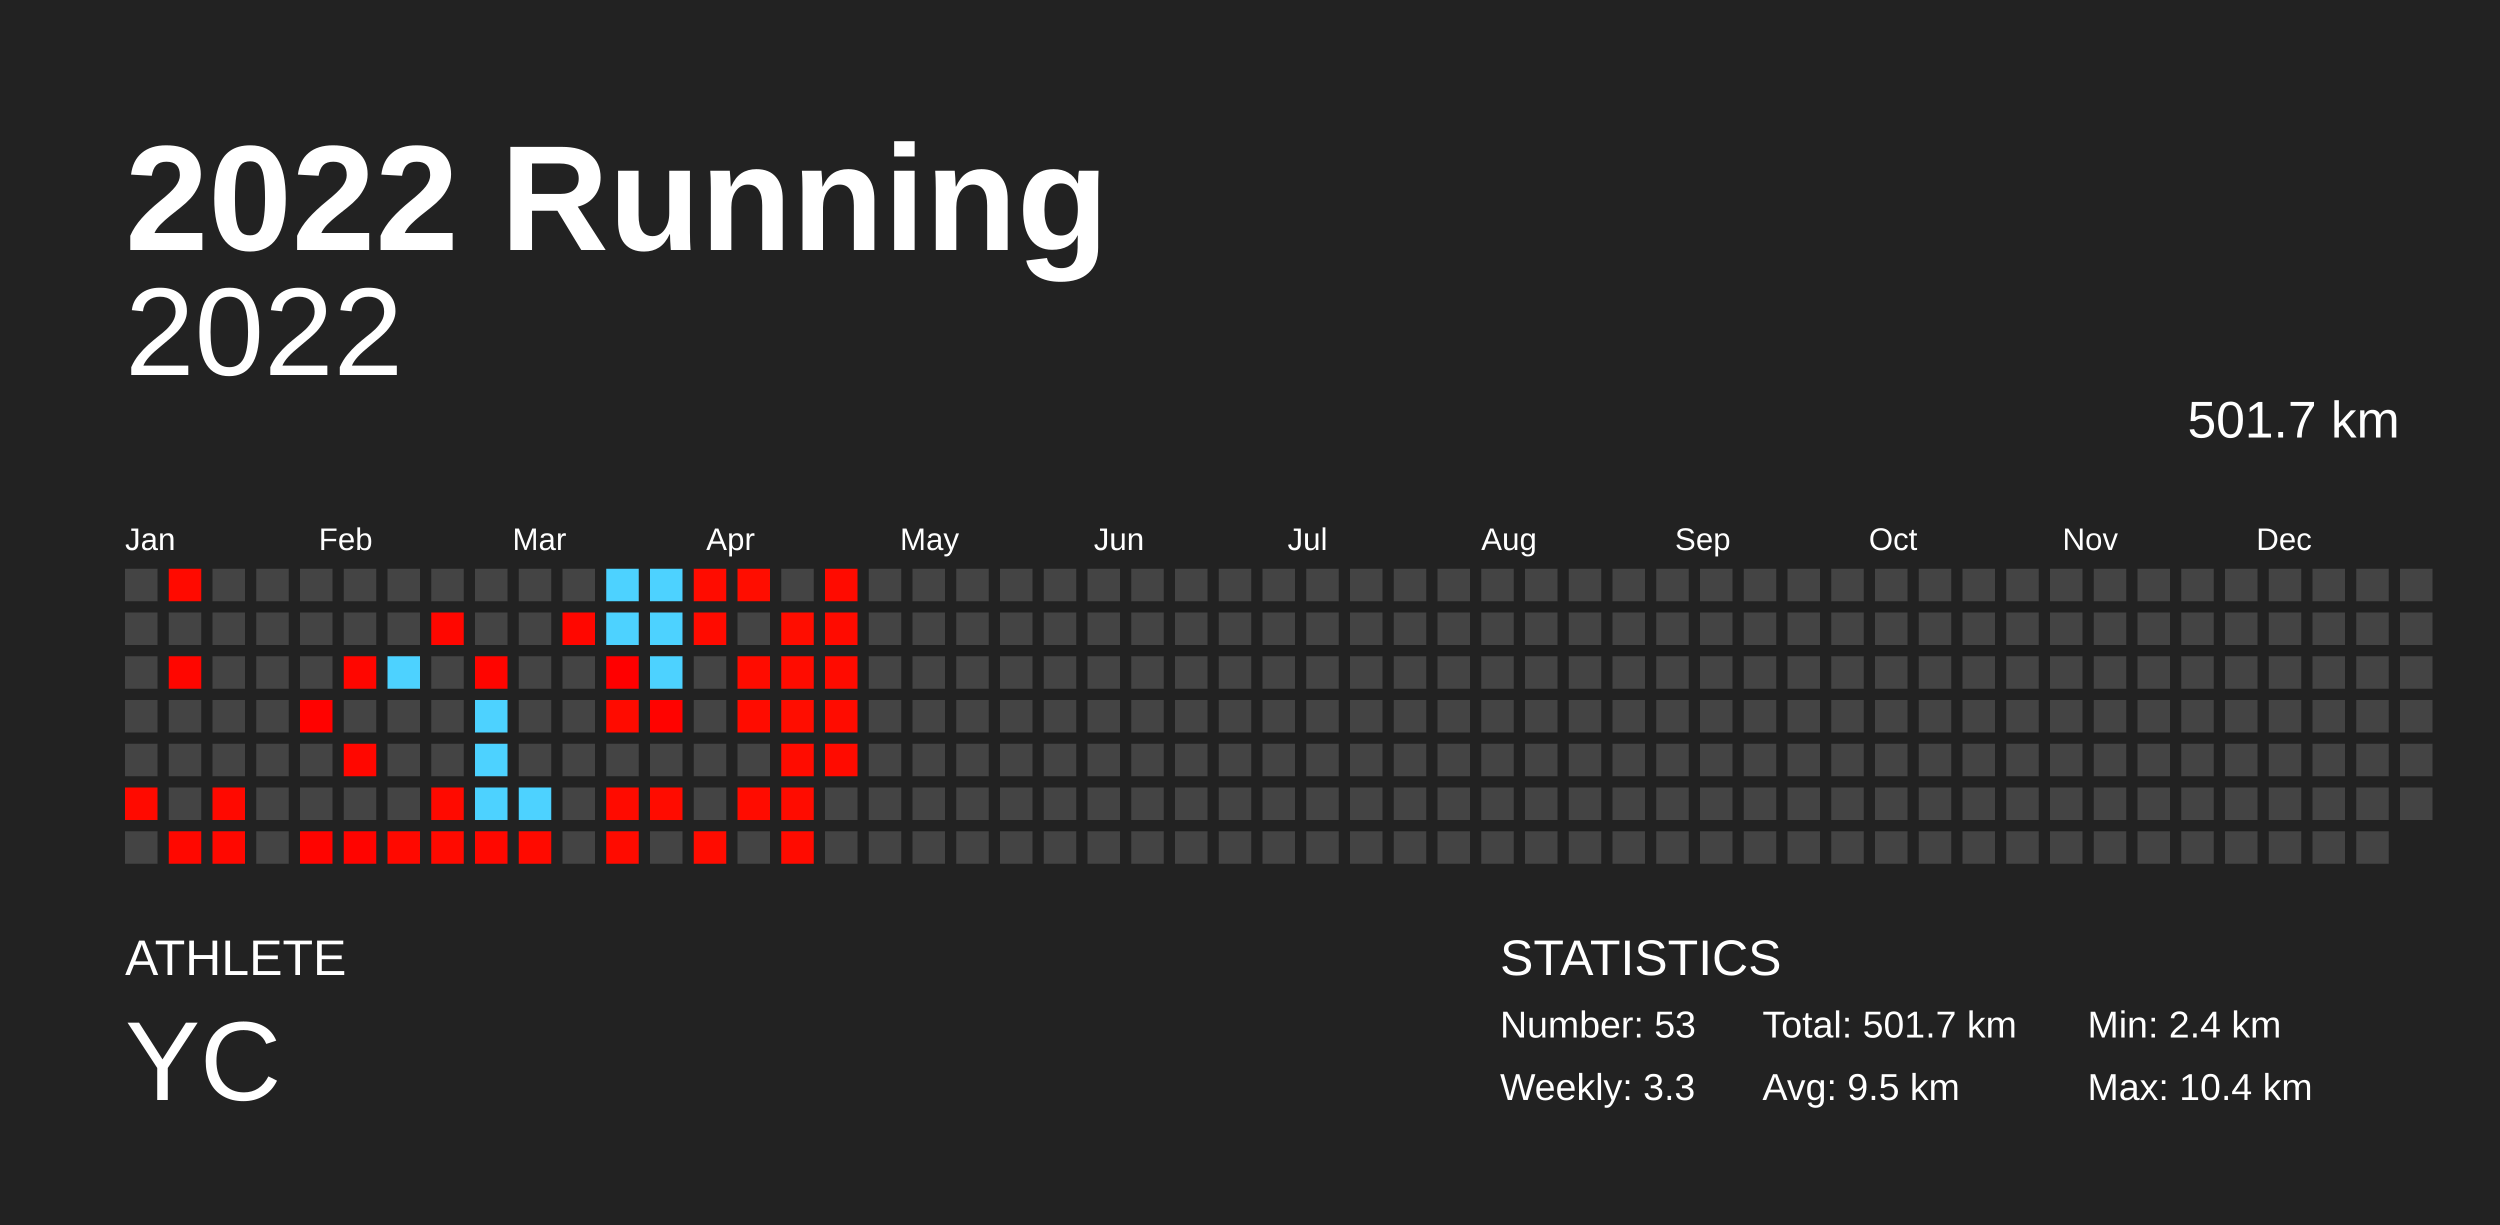
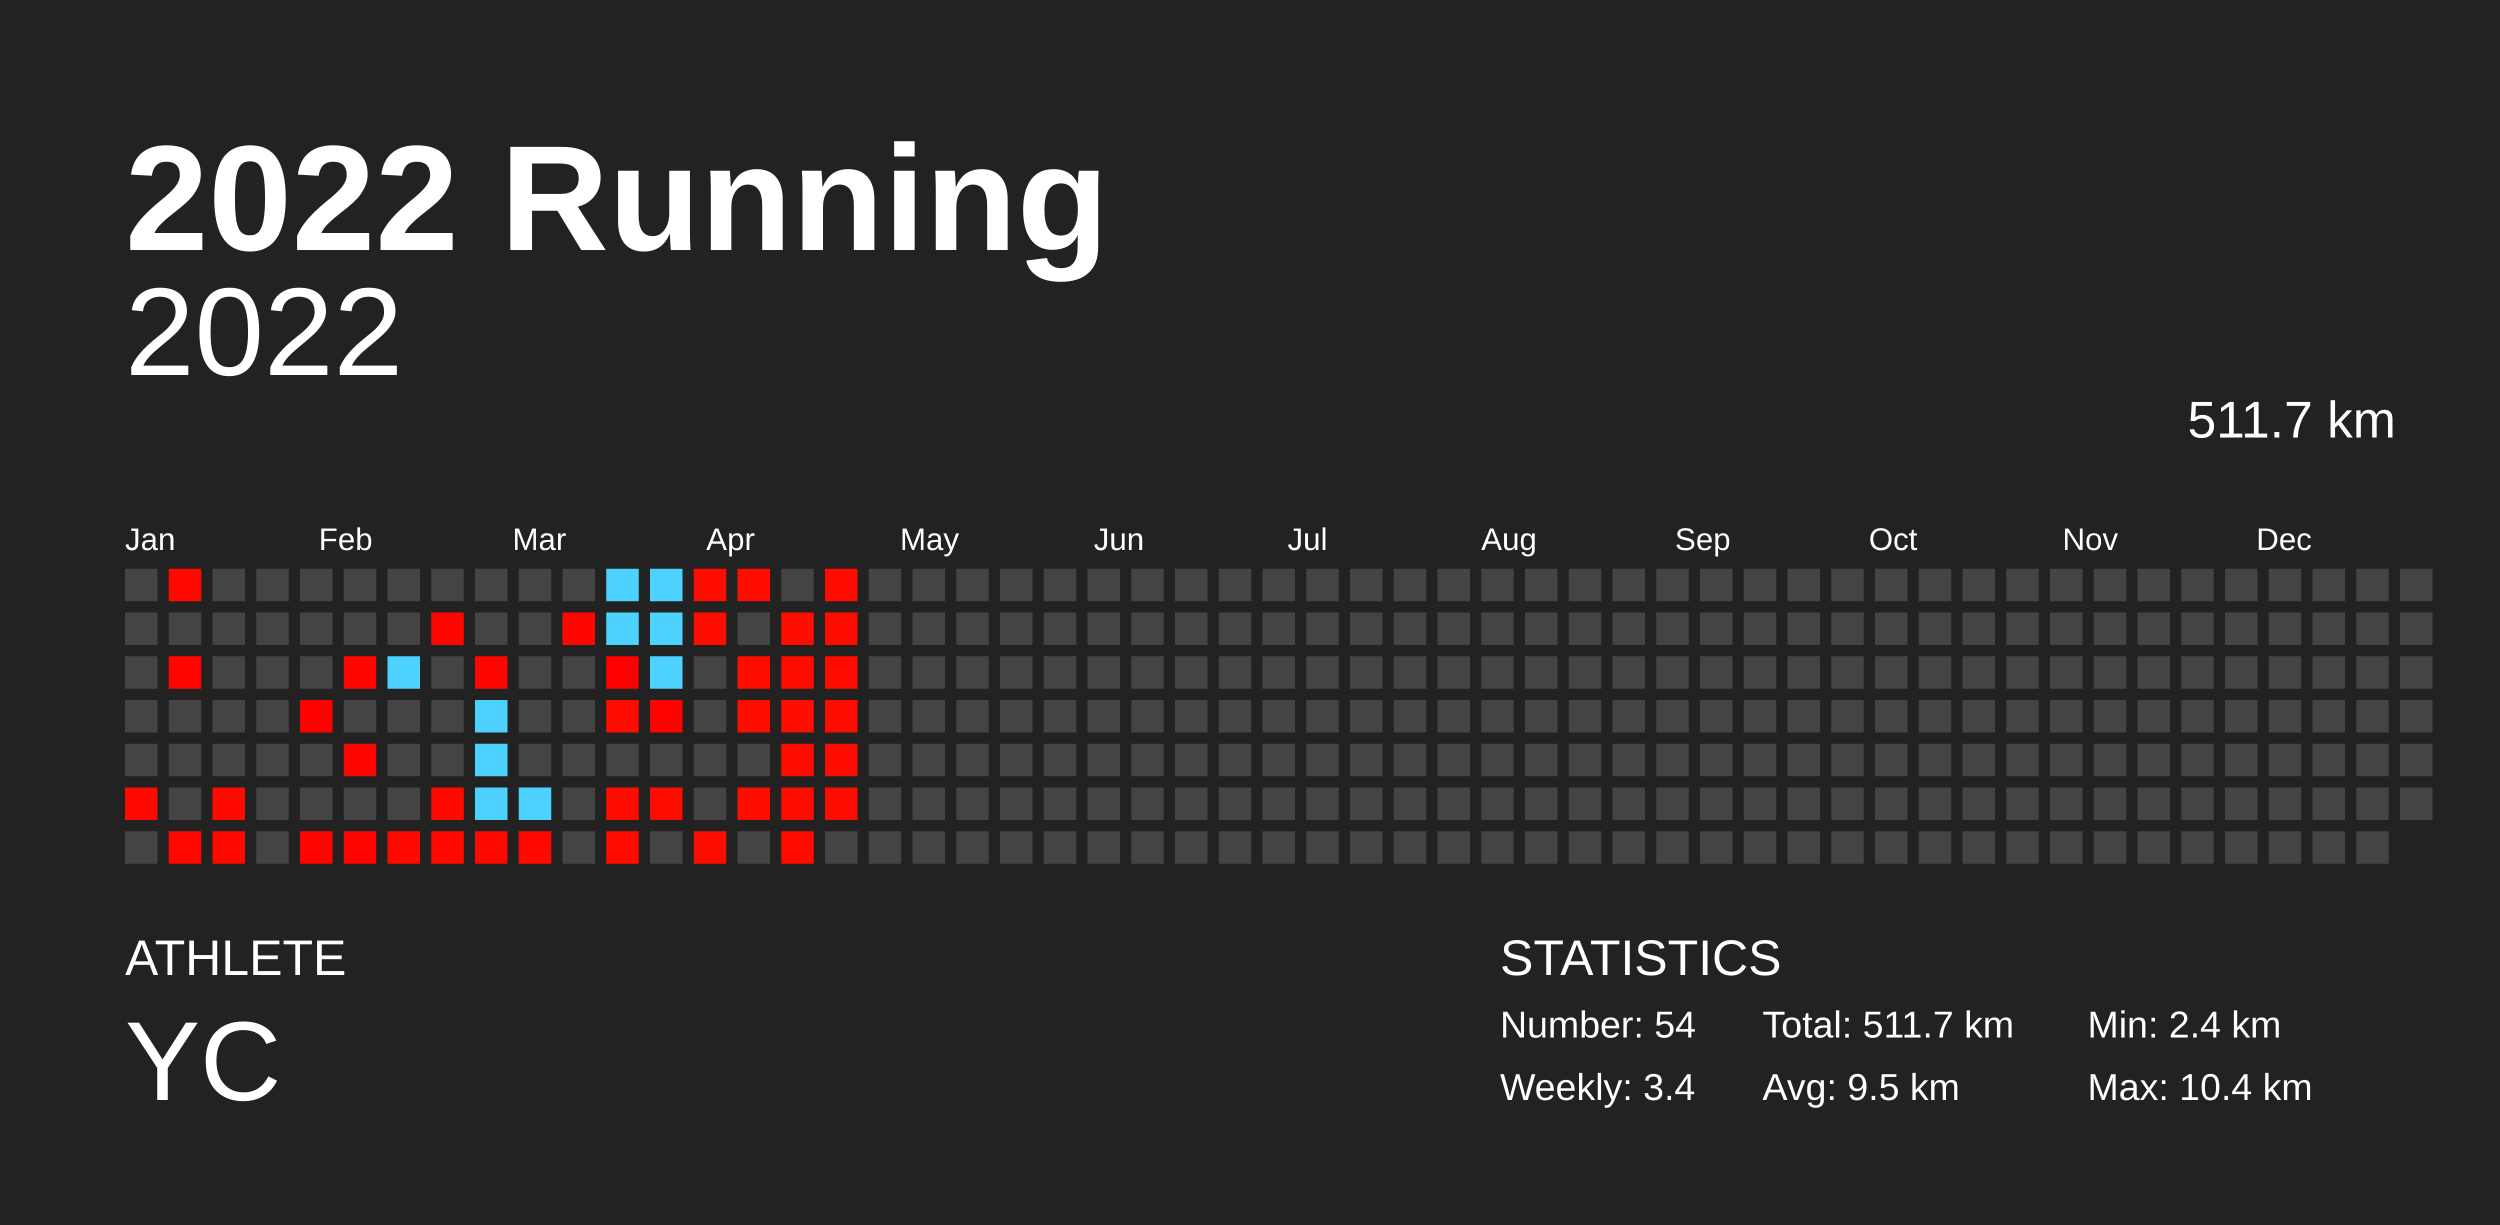
<svg xmlns="http://www.w3.org/2000/svg" baseProfile="full" height="98mm" version="1.1" viewBox="0,0,200,98" width="200mm">
  <defs />
  <rect fill="#222222" height="98" width="200" x="0" y="0" />
  <text fill="#FFFFFF" style="font-size:12px; font-family:Arial; font-weight:bold;" x="10" y="20">2022 Running</text>
  <text fill="#FFFFFF" style="font-size:4px; font-family:Arial" x="10" y="78">ATHLETE</text>
  <text fill="#FFFFFF" style="font-size:9px; font-family:Arial" x="10" y="88">YC</text>
  <text fill="#FFFFFF" style="font-size:4px; font-family:Arial" x="120" y="78">STATISTICS</text>
-   <text fill="#FFFFFF" style="font-size:3px; font-family:Arial" x="120" y="83">Number: 53</text>
-   <text fill="#FFFFFF" style="font-size:3px; font-family:Arial" x="120" y="88">Weekly: 3.3</text>
-   <text fill="#FFFFFF" style="font-size:3px; font-family:Arial" x="141" y="83">Total: 501.7 km</text>
+   <text fill="#FFFFFF" style="font-size:3px; font-family:Arial" x="120" y="83">Number: 54</text>
+   <text fill="#FFFFFF" style="font-size:3px; font-family:Arial" x="120" y="88">Weekly: 3.4</text>
+   <text fill="#FFFFFF" style="font-size:3px; font-family:Arial" x="141" y="83">Total: 511.7 km</text>
  <text fill="#FFFFFF" style="font-size:3px; font-family:Arial" x="141" y="88">Avg: 9.5 km</text>
  <text fill="#FFFFFF" style="font-size:3px; font-family:Arial" x="167" y="83">Min: 2.4 km</text>
  <text fill="#FFFFFF" style="font-size:3px; font-family:Arial" x="167" y="88">Max: 10.4 km</text>
  <text alignment-baseline="hanging" fill="#FFFFFF" style="font-size:10.0px; font-family:Arial;" x="10" y="30">2022</text>
-   <text alignment-baseline="hanging" fill="#FFFFFF" style="font-size:4.125px; font-family:Arial;" x="175" y="35">501.7 km</text>
+   <text alignment-baseline="hanging" fill="#FFFFFF" style="font-size:4.125px; font-family:Arial;" x="175" y="35">511.7 km</text>
  <text fill="#FFFFFF" style="font-size:2.5px; font-family:Arial" x="10.0" y="44">Jan</text>
  <text fill="#FFFFFF" style="font-size:2.5px; font-family:Arial" x="25.5" y="44">Feb</text>
  <text fill="#FFFFFF" style="font-size:2.5px; font-family:Arial" x="41.0" y="44">Mar</text>
  <text fill="#FFFFFF" style="font-size:2.5px; font-family:Arial" x="56.5" y="44">Apr</text>
  <text fill="#FFFFFF" style="font-size:2.5px; font-family:Arial" x="72.0" y="44">May</text>
  <text fill="#FFFFFF" style="font-size:2.5px; font-family:Arial" x="87.5" y="44">Jun</text>
  <text fill="#FFFFFF" style="font-size:2.5px; font-family:Arial" x="103.0" y="44">Jul</text>
  <text fill="#FFFFFF" style="font-size:2.5px; font-family:Arial" x="118.5" y="44">Aug</text>
  <text fill="#FFFFFF" style="font-size:2.5px; font-family:Arial" x="134.0" y="44">Sep</text>
  <text fill="#FFFFFF" style="font-size:2.5px; font-family:Arial" x="149.5" y="44">Oct</text>
  <text fill="#FFFFFF" style="font-size:2.5px; font-family:Arial" x="165.0" y="44">Nov</text>
  <text fill="#FFFFFF" style="font-size:2.5px; font-family:Arial" x="180.5" y="44">Dec</text>
  <rect fill="#444444" height="2.6" width="2.6" x="10.0" y="45.5" />
  <rect fill="#444444" height="2.6" width="2.6" x="10.0" y="49.0" />
  <rect fill="#444444" height="2.6" width="2.6" x="10.0" y="52.5" />
  <rect fill="#444444" height="2.6" width="2.6" x="10.0" y="56.0" />
  <rect fill="#444444" height="2.6" width="2.6" x="10.0" y="59.5" />
  <rect fill="#ff0a00" height="2.6" width="2.6" x="10.0" y="63.0" />
  <rect fill="#444444" height="2.6" width="2.6" x="10.0" y="66.5" />
  <rect fill="#ff0a00" height="2.6" width="2.6" x="13.5" y="45.5" />
  <rect fill="#444444" height="2.6" width="2.6" x="13.5" y="49.0" />
  <rect fill="#ff0600" height="2.6" width="2.6" x="13.5" y="52.5" />
  <rect fill="#444444" height="2.6" width="2.6" x="13.5" y="56.0" />
  <rect fill="#444444" height="2.6" width="2.6" x="13.5" y="59.5" />
  <rect fill="#444444" height="2.6" width="2.6" x="13.5" y="63.0" />
  <rect fill="#ff0800" height="2.6" width="2.6" x="13.5" y="66.5" />
  <rect fill="#444444" height="2.6" width="2.6" x="17.0" y="45.5" />
  <rect fill="#444444" height="2.6" width="2.6" x="17.0" y="49.0" />
  <rect fill="#444444" height="2.6" width="2.6" x="17.0" y="52.5" />
  <rect fill="#444444" height="2.6" width="2.6" x="17.0" y="56.0" />
  <rect fill="#444444" height="2.6" width="2.6" x="17.0" y="59.5" />
  <rect fill="#ff0900" height="2.6" width="2.6" x="17.0" y="63.0" />
  <rect fill="#ff0800" height="2.6" width="2.6" x="17.0" y="66.5" />
  <rect fill="#444444" height="2.6" width="2.6" x="20.5" y="45.5" />
  <rect fill="#444444" height="2.6" width="2.6" x="20.5" y="49.0" />
  <rect fill="#444444" height="2.6" width="2.6" x="20.5" y="52.5" />
  <rect fill="#444444" height="2.6" width="2.6" x="20.5" y="56.0" />
  <rect fill="#444444" height="2.6" width="2.6" x="20.5" y="59.5" />
  <rect fill="#444444" height="2.6" width="2.6" x="20.5" y="63.0" />
  <rect fill="#444444" height="2.6" width="2.6" x="20.5" y="66.5" />
  <rect fill="#444444" height="2.6" width="2.6" x="24.0" y="45.5" />
  <rect fill="#444444" height="2.6" width="2.6" x="24.0" y="49.0" />
  <rect fill="#444444" height="2.6" width="2.6" x="24.0" y="52.5" />
  <rect fill="#ff0200" height="2.6" width="2.6" x="24.0" y="56.0" />
  <rect fill="#444444" height="2.6" width="2.6" x="24.0" y="59.5" />
  <rect fill="#444444" height="2.6" width="2.6" x="24.0" y="63.0" />
  <rect fill="#ff0400" height="2.6" width="2.6" x="24.0" y="66.5" />
  <rect fill="#444444" height="2.6" width="2.6" x="27.5" y="45.5" />
  <rect fill="#444444" height="2.6" width="2.6" x="27.5" y="49.0" />
  <rect fill="#ff0600" height="2.6" width="2.6" x="27.5" y="52.5" />
  <rect fill="#444444" height="2.6" width="2.6" x="27.5" y="56.0" />
  <rect fill="#ff0700" height="2.6" width="2.6" x="27.5" y="59.5" />
  <rect fill="#444444" height="2.6" width="2.6" x="27.5" y="63.0" />
  <rect fill="#ff0400" height="2.6" width="2.6" x="27.5" y="66.5" />
  <rect fill="#444444" height="2.6" width="2.6" x="31.0" y="45.5" />
  <rect fill="#444444" height="2.6" width="2.6" x="31.0" y="49.0" />
  <rect fill="#4dd2ff" height="2.6" width="2.6" x="31.0" y="52.5" />
  <rect fill="#444444" height="2.6" width="2.6" x="31.0" y="56.0" />
  <rect fill="#444444" height="2.6" width="2.6" x="31.0" y="59.5" />
  <rect fill="#444444" height="2.6" width="2.6" x="31.0" y="63.0" />
  <rect fill="#ff0900" height="2.6" width="2.6" x="31.0" y="66.5" />
  <rect fill="#444444" height="2.6" width="2.6" x="34.5" y="45.5" />
  <rect fill="#ff0700" height="2.6" width="2.6" x="34.5" y="49.0" />
  <rect fill="#444444" height="2.6" width="2.6" x="34.5" y="52.5" />
  <rect fill="#444444" height="2.6" width="2.6" x="34.5" y="56.0" />
  <rect fill="#444444" height="2.6" width="2.6" x="34.5" y="59.5" />
  <rect fill="#ff0a00" height="2.6" width="2.6" x="34.5" y="63.0" />
  <rect fill="#ff0a00" height="2.6" width="2.6" x="34.5" y="66.5" />
  <rect fill="#444444" height="2.6" width="2.6" x="38.0" y="45.5" />
  <rect fill="#444444" height="2.6" width="2.6" x="38.0" y="49.0" />
  <rect fill="#ff0500" height="2.6" width="2.6" x="38.0" y="52.5" />
  <rect fill="#4dd2ff" height="2.6" width="2.6" x="38.0" y="56.0" />
  <rect fill="#4dd2ff" height="2.6" width="2.6" x="38.0" y="59.5" />
  <rect fill="#4dd2ff" height="2.6" width="2.6" x="38.0" y="63.0" />
  <rect fill="#ff0800" height="2.6" width="2.6" x="38.0" y="66.5" />
  <rect fill="#444444" height="2.6" width="2.6" x="41.5" y="45.5" />
  <rect fill="#444444" height="2.6" width="2.6" x="41.5" y="49.0" />
  <rect fill="#444444" height="2.6" width="2.6" x="41.5" y="52.5" />
  <rect fill="#444444" height="2.6" width="2.6" x="41.5" y="56.0" />
  <rect fill="#444444" height="2.6" width="2.6" x="41.5" y="59.5" />
  <rect fill="#4dd2ff" height="2.6" width="2.6" x="41.5" y="63.0" />
  <rect fill="#ff0a00" height="2.6" width="2.6" x="41.5" y="66.5" />
  <rect fill="#444444" height="2.6" width="2.6" x="45.0" y="45.5" />
  <rect fill="#ff0700" height="2.6" width="2.6" x="45.0" y="49.0" />
  <rect fill="#444444" height="2.6" width="2.6" x="45.0" y="52.5" />
  <rect fill="#444444" height="2.6" width="2.6" x="45.0" y="56.0" />
  <rect fill="#444444" height="2.6" width="2.6" x="45.0" y="59.5" />
  <rect fill="#444444" height="2.6" width="2.6" x="45.0" y="63.0" />
  <rect fill="#444444" height="2.6" width="2.6" x="45.0" y="66.5" />
  <rect fill="#4dd2ff" height="2.6" width="2.6" x="48.5" y="45.5" />
  <rect fill="#4dd2ff" height="2.6" width="2.6" x="48.5" y="49.0" />
  <rect fill="#ff0000" height="2.6" width="2.6" x="48.5" y="52.5" />
  <rect fill="#ff0b00" height="2.6" width="2.6" x="48.5" y="56.0" />
  <rect fill="#444444" height="2.6" width="2.6" x="48.5" y="59.5" />
  <rect fill="#ff0b00" height="2.6" width="2.6" x="48.5" y="63.0" />
  <rect fill="#ff0b00" height="2.6" width="2.6" x="48.5" y="66.5" />
  <rect fill="#4dd2ff" height="2.6" width="2.6" x="52.0" y="45.5" />
  <rect fill="#4dd2ff" height="2.6" width="2.6" x="52.0" y="49.0" />
  <rect fill="#4dd2ff" height="2.6" width="2.6" x="52.0" y="52.5" />
  <rect fill="#ff0300" height="2.6" width="2.6" x="52.0" y="56.0" />
  <rect fill="#444444" height="2.6" width="2.6" x="52.0" y="59.5" />
  <rect fill="#ff0c00" height="2.6" width="2.6" x="52.0" y="63.0" />
  <rect fill="#444444" height="2.6" width="2.6" x="52.0" y="66.5" />
  <rect fill="#ff0c00" height="2.6" width="2.6" x="55.5" y="45.5" />
  <rect fill="#ff0b00" height="2.6" width="2.6" x="55.5" y="49.0" />
  <rect fill="#444444" height="2.6" width="2.6" x="55.5" y="52.5" />
  <rect fill="#444444" height="2.6" width="2.6" x="55.5" y="56.0" />
  <rect fill="#444444" height="2.6" width="2.6" x="55.5" y="59.5" />
  <rect fill="#444444" height="2.6" width="2.6" x="55.5" y="63.0" />
  <rect fill="#ff0c00" height="2.6" width="2.6" x="55.5" y="66.5" />
  <rect fill="#ff0d00" height="2.6" width="2.6" x="59.0" y="45.5" />
  <rect fill="#444444" height="2.6" width="2.6" x="59.0" y="49.0" />
  <rect fill="#ff0c00" height="2.6" width="2.6" x="59.0" y="52.5" />
  <rect fill="#ff0c00" height="2.6" width="2.6" x="59.0" y="56.0" />
  <rect fill="#444444" height="2.6" width="2.6" x="59.0" y="59.5" />
  <rect fill="#ff0c00" height="2.6" width="2.6" x="59.0" y="63.0" />
  <rect fill="#444444" height="2.6" width="2.6" x="59.0" y="66.5" />
  <rect fill="#444444" height="2.6" width="2.6" x="62.5" y="45.5" />
  <rect fill="#ff0d00" height="2.6" width="2.6" x="62.5" y="49.0" />
  <rect fill="#ff0c00" height="2.6" width="2.6" x="62.5" y="52.5" />
  <rect fill="#ff0d00" height="2.6" width="2.6" x="62.5" y="56.0" />
  <rect fill="#ff0c00" height="2.6" width="2.6" x="62.5" y="59.5" />
  <rect fill="#ff0c00" height="2.6" width="2.6" x="62.5" y="63.0" />
  <rect fill="#ff0b00" height="2.6" width="2.6" x="62.5" y="66.5" />
  <rect fill="#ff0b00" height="2.6" width="2.6" x="66.0" y="45.5" />
  <rect fill="#ff0b00" height="2.6" width="2.6" x="66.0" y="49.0" />
  <rect fill="#ff0b00" height="2.6" width="2.6" x="66.0" y="52.5" />
  <rect fill="#ff0c00" height="2.6" width="2.6" x="66.0" y="56.0" />
  <rect fill="#ff0b00" height="2.6" width="2.6" x="66.0" y="59.5" />
-   <rect fill="#444444" height="2.6" width="2.6" x="66.0" y="63.0" />
+   <rect fill="#ff0c00" height="2.6" width="2.6" x="66.0" y="63.0" />
  <rect fill="#444444" height="2.6" width="2.6" x="66.0" y="66.5" />
  <rect fill="#444444" height="2.6" width="2.6" x="69.5" y="45.5" />
  <rect fill="#444444" height="2.6" width="2.6" x="69.5" y="49.0" />
  <rect fill="#444444" height="2.6" width="2.6" x="69.5" y="52.5" />
  <rect fill="#444444" height="2.6" width="2.6" x="69.5" y="56.0" />
  <rect fill="#444444" height="2.6" width="2.6" x="69.5" y="59.5" />
  <rect fill="#444444" height="2.6" width="2.6" x="69.5" y="63.0" />
  <rect fill="#444444" height="2.6" width="2.6" x="69.5" y="66.5" />
  <rect fill="#444444" height="2.6" width="2.6" x="73.0" y="45.5" />
  <rect fill="#444444" height="2.6" width="2.6" x="73.0" y="49.0" />
  <rect fill="#444444" height="2.6" width="2.6" x="73.0" y="52.5" />
  <rect fill="#444444" height="2.6" width="2.6" x="73.0" y="56.0" />
  <rect fill="#444444" height="2.6" width="2.6" x="73.0" y="59.5" />
  <rect fill="#444444" height="2.6" width="2.6" x="73.0" y="63.0" />
  <rect fill="#444444" height="2.6" width="2.6" x="73.0" y="66.5" />
  <rect fill="#444444" height="2.6" width="2.6" x="76.5" y="45.5" />
  <rect fill="#444444" height="2.6" width="2.6" x="76.5" y="49.0" />
  <rect fill="#444444" height="2.6" width="2.6" x="76.5" y="52.5" />
  <rect fill="#444444" height="2.6" width="2.6" x="76.5" y="56.0" />
  <rect fill="#444444" height="2.6" width="2.6" x="76.5" y="59.5" />
  <rect fill="#444444" height="2.6" width="2.6" x="76.5" y="63.0" />
  <rect fill="#444444" height="2.6" width="2.6" x="76.5" y="66.5" />
  <rect fill="#444444" height="2.6" width="2.6" x="80.0" y="45.5" />
  <rect fill="#444444" height="2.6" width="2.6" x="80.0" y="49.0" />
  <rect fill="#444444" height="2.6" width="2.6" x="80.0" y="52.5" />
  <rect fill="#444444" height="2.6" width="2.6" x="80.0" y="56.0" />
  <rect fill="#444444" height="2.6" width="2.6" x="80.0" y="59.5" />
  <rect fill="#444444" height="2.6" width="2.6" x="80.0" y="63.0" />
  <rect fill="#444444" height="2.6" width="2.6" x="80.0" y="66.5" />
  <rect fill="#444444" height="2.6" width="2.6" x="83.5" y="45.5" />
  <rect fill="#444444" height="2.6" width="2.6" x="83.5" y="49.0" />
  <rect fill="#444444" height="2.6" width="2.6" x="83.5" y="52.5" />
  <rect fill="#444444" height="2.6" width="2.6" x="83.5" y="56.0" />
  <rect fill="#444444" height="2.6" width="2.6" x="83.5" y="59.5" />
  <rect fill="#444444" height="2.6" width="2.6" x="83.5" y="63.0" />
  <rect fill="#444444" height="2.6" width="2.6" x="83.5" y="66.5" />
  <rect fill="#444444" height="2.6" width="2.6" x="87.0" y="45.5" />
  <rect fill="#444444" height="2.6" width="2.6" x="87.0" y="49.0" />
  <rect fill="#444444" height="2.6" width="2.6" x="87.0" y="52.5" />
  <rect fill="#444444" height="2.6" width="2.6" x="87.0" y="56.0" />
  <rect fill="#444444" height="2.6" width="2.6" x="87.0" y="59.5" />
  <rect fill="#444444" height="2.6" width="2.6" x="87.0" y="63.0" />
  <rect fill="#444444" height="2.6" width="2.6" x="87.0" y="66.5" />
  <rect fill="#444444" height="2.6" width="2.6" x="90.5" y="45.5" />
  <rect fill="#444444" height="2.6" width="2.6" x="90.5" y="49.0" />
  <rect fill="#444444" height="2.6" width="2.6" x="90.5" y="52.5" />
  <rect fill="#444444" height="2.6" width="2.6" x="90.5" y="56.0" />
  <rect fill="#444444" height="2.6" width="2.6" x="90.5" y="59.5" />
  <rect fill="#444444" height="2.6" width="2.6" x="90.5" y="63.0" />
  <rect fill="#444444" height="2.6" width="2.6" x="90.5" y="66.5" />
  <rect fill="#444444" height="2.6" width="2.6" x="94.0" y="45.5" />
  <rect fill="#444444" height="2.6" width="2.6" x="94.0" y="49.0" />
  <rect fill="#444444" height="2.6" width="2.6" x="94.0" y="52.5" />
  <rect fill="#444444" height="2.6" width="2.6" x="94.0" y="56.0" />
  <rect fill="#444444" height="2.6" width="2.6" x="94.0" y="59.5" />
  <rect fill="#444444" height="2.6" width="2.6" x="94.0" y="63.0" />
  <rect fill="#444444" height="2.6" width="2.6" x="94.0" y="66.5" />
  <rect fill="#444444" height="2.6" width="2.6" x="97.5" y="45.5" />
  <rect fill="#444444" height="2.6" width="2.6" x="97.5" y="49.0" />
  <rect fill="#444444" height="2.6" width="2.6" x="97.5" y="52.5" />
  <rect fill="#444444" height="2.6" width="2.6" x="97.5" y="56.0" />
  <rect fill="#444444" height="2.6" width="2.6" x="97.5" y="59.5" />
  <rect fill="#444444" height="2.6" width="2.6" x="97.5" y="63.0" />
  <rect fill="#444444" height="2.6" width="2.6" x="97.5" y="66.5" />
  <rect fill="#444444" height="2.6" width="2.6" x="101.0" y="45.5" />
  <rect fill="#444444" height="2.6" width="2.6" x="101.0" y="49.0" />
  <rect fill="#444444" height="2.6" width="2.6" x="101.0" y="52.5" />
  <rect fill="#444444" height="2.6" width="2.6" x="101.0" y="56.0" />
  <rect fill="#444444" height="2.6" width="2.6" x="101.0" y="59.5" />
  <rect fill="#444444" height="2.6" width="2.6" x="101.0" y="63.0" />
  <rect fill="#444444" height="2.6" width="2.6" x="101.0" y="66.5" />
  <rect fill="#444444" height="2.6" width="2.6" x="104.5" y="45.5" />
  <rect fill="#444444" height="2.6" width="2.6" x="104.5" y="49.0" />
  <rect fill="#444444" height="2.6" width="2.6" x="104.5" y="52.5" />
  <rect fill="#444444" height="2.6" width="2.6" x="104.5" y="56.0" />
  <rect fill="#444444" height="2.6" width="2.6" x="104.5" y="59.5" />
  <rect fill="#444444" height="2.6" width="2.6" x="104.5" y="63.0" />
  <rect fill="#444444" height="2.6" width="2.6" x="104.5" y="66.5" />
  <rect fill="#444444" height="2.6" width="2.6" x="108.0" y="45.5" />
  <rect fill="#444444" height="2.6" width="2.6" x="108.0" y="49.0" />
  <rect fill="#444444" height="2.6" width="2.6" x="108.0" y="52.5" />
  <rect fill="#444444" height="2.6" width="2.6" x="108.0" y="56.0" />
  <rect fill="#444444" height="2.6" width="2.6" x="108.0" y="59.5" />
  <rect fill="#444444" height="2.6" width="2.6" x="108.0" y="63.0" />
  <rect fill="#444444" height="2.6" width="2.6" x="108.0" y="66.5" />
  <rect fill="#444444" height="2.6" width="2.6" x="111.5" y="45.5" />
  <rect fill="#444444" height="2.6" width="2.6" x="111.5" y="49.0" />
  <rect fill="#444444" height="2.6" width="2.6" x="111.5" y="52.5" />
  <rect fill="#444444" height="2.6" width="2.6" x="111.5" y="56.0" />
  <rect fill="#444444" height="2.6" width="2.6" x="111.5" y="59.5" />
  <rect fill="#444444" height="2.6" width="2.6" x="111.5" y="63.0" />
  <rect fill="#444444" height="2.6" width="2.6" x="111.5" y="66.5" />
  <rect fill="#444444" height="2.6" width="2.6" x="115.0" y="45.5" />
  <rect fill="#444444" height="2.6" width="2.6" x="115.0" y="49.0" />
  <rect fill="#444444" height="2.6" width="2.6" x="115.0" y="52.5" />
  <rect fill="#444444" height="2.6" width="2.6" x="115.0" y="56.0" />
  <rect fill="#444444" height="2.6" width="2.6" x="115.0" y="59.5" />
  <rect fill="#444444" height="2.6" width="2.6" x="115.0" y="63.0" />
  <rect fill="#444444" height="2.6" width="2.6" x="115.0" y="66.5" />
  <rect fill="#444444" height="2.6" width="2.6" x="118.5" y="45.5" />
  <rect fill="#444444" height="2.6" width="2.6" x="118.5" y="49.0" />
  <rect fill="#444444" height="2.6" width="2.6" x="118.5" y="52.5" />
  <rect fill="#444444" height="2.6" width="2.6" x="118.5" y="56.0" />
  <rect fill="#444444" height="2.6" width="2.6" x="118.5" y="59.5" />
  <rect fill="#444444" height="2.6" width="2.6" x="118.5" y="63.0" />
  <rect fill="#444444" height="2.6" width="2.6" x="118.5" y="66.5" />
  <rect fill="#444444" height="2.6" width="2.6" x="122.0" y="45.5" />
  <rect fill="#444444" height="2.6" width="2.6" x="122.0" y="49.0" />
  <rect fill="#444444" height="2.6" width="2.6" x="122.0" y="52.5" />
  <rect fill="#444444" height="2.6" width="2.6" x="122.0" y="56.0" />
  <rect fill="#444444" height="2.6" width="2.6" x="122.0" y="59.5" />
  <rect fill="#444444" height="2.6" width="2.6" x="122.0" y="63.0" />
  <rect fill="#444444" height="2.6" width="2.6" x="122.0" y="66.5" />
  <rect fill="#444444" height="2.6" width="2.6" x="125.5" y="45.5" />
  <rect fill="#444444" height="2.6" width="2.6" x="125.5" y="49.0" />
  <rect fill="#444444" height="2.6" width="2.6" x="125.5" y="52.5" />
  <rect fill="#444444" height="2.6" width="2.6" x="125.5" y="56.0" />
  <rect fill="#444444" height="2.6" width="2.6" x="125.5" y="59.5" />
  <rect fill="#444444" height="2.6" width="2.6" x="125.5" y="63.0" />
  <rect fill="#444444" height="2.6" width="2.6" x="125.5" y="66.5" />
  <rect fill="#444444" height="2.6" width="2.6" x="129.0" y="45.5" />
  <rect fill="#444444" height="2.6" width="2.6" x="129.0" y="49.0" />
  <rect fill="#444444" height="2.6" width="2.6" x="129.0" y="52.5" />
  <rect fill="#444444" height="2.6" width="2.6" x="129.0" y="56.0" />
  <rect fill="#444444" height="2.6" width="2.6" x="129.0" y="59.5" />
  <rect fill="#444444" height="2.6" width="2.6" x="129.0" y="63.0" />
  <rect fill="#444444" height="2.6" width="2.6" x="129.0" y="66.5" />
  <rect fill="#444444" height="2.6" width="2.6" x="132.5" y="45.5" />
  <rect fill="#444444" height="2.6" width="2.6" x="132.5" y="49.0" />
  <rect fill="#444444" height="2.6" width="2.6" x="132.5" y="52.5" />
  <rect fill="#444444" height="2.6" width="2.6" x="132.5" y="56.0" />
  <rect fill="#444444" height="2.6" width="2.6" x="132.5" y="59.5" />
  <rect fill="#444444" height="2.6" width="2.6" x="132.5" y="63.0" />
  <rect fill="#444444" height="2.6" width="2.6" x="132.5" y="66.5" />
  <rect fill="#444444" height="2.6" width="2.6" x="136.0" y="45.5" />
  <rect fill="#444444" height="2.6" width="2.6" x="136.0" y="49.0" />
  <rect fill="#444444" height="2.6" width="2.6" x="136.0" y="52.5" />
  <rect fill="#444444" height="2.6" width="2.6" x="136.0" y="56.0" />
  <rect fill="#444444" height="2.6" width="2.6" x="136.0" y="59.5" />
  <rect fill="#444444" height="2.6" width="2.6" x="136.0" y="63.0" />
  <rect fill="#444444" height="2.6" width="2.6" x="136.0" y="66.5" />
  <rect fill="#444444" height="2.6" width="2.6" x="139.5" y="45.5" />
  <rect fill="#444444" height="2.6" width="2.6" x="139.5" y="49.0" />
  <rect fill="#444444" height="2.6" width="2.6" x="139.5" y="52.5" />
  <rect fill="#444444" height="2.6" width="2.6" x="139.5" y="56.0" />
  <rect fill="#444444" height="2.6" width="2.6" x="139.5" y="59.5" />
  <rect fill="#444444" height="2.6" width="2.6" x="139.5" y="63.0" />
  <rect fill="#444444" height="2.6" width="2.6" x="139.5" y="66.5" />
  <rect fill="#444444" height="2.6" width="2.6" x="143.0" y="45.5" />
  <rect fill="#444444" height="2.6" width="2.6" x="143.0" y="49.0" />
  <rect fill="#444444" height="2.6" width="2.6" x="143.0" y="52.5" />
  <rect fill="#444444" height="2.6" width="2.6" x="143.0" y="56.0" />
  <rect fill="#444444" height="2.6" width="2.6" x="143.0" y="59.5" />
  <rect fill="#444444" height="2.6" width="2.6" x="143.0" y="63.0" />
  <rect fill="#444444" height="2.6" width="2.6" x="143.0" y="66.5" />
  <rect fill="#444444" height="2.6" width="2.6" x="146.5" y="45.5" />
  <rect fill="#444444" height="2.6" width="2.6" x="146.5" y="49.0" />
  <rect fill="#444444" height="2.6" width="2.6" x="146.5" y="52.5" />
  <rect fill="#444444" height="2.6" width="2.6" x="146.5" y="56.0" />
  <rect fill="#444444" height="2.6" width="2.6" x="146.5" y="59.5" />
  <rect fill="#444444" height="2.6" width="2.6" x="146.5" y="63.0" />
  <rect fill="#444444" height="2.6" width="2.6" x="146.5" y="66.5" />
  <rect fill="#444444" height="2.6" width="2.6" x="150.0" y="45.5" />
  <rect fill="#444444" height="2.6" width="2.6" x="150.0" y="49.0" />
  <rect fill="#444444" height="2.6" width="2.6" x="150.0" y="52.5" />
  <rect fill="#444444" height="2.6" width="2.6" x="150.0" y="56.0" />
  <rect fill="#444444" height="2.6" width="2.6" x="150.0" y="59.5" />
  <rect fill="#444444" height="2.6" width="2.6" x="150.0" y="63.0" />
  <rect fill="#444444" height="2.6" width="2.6" x="150.0" y="66.5" />
  <rect fill="#444444" height="2.6" width="2.6" x="153.5" y="45.5" />
  <rect fill="#444444" height="2.6" width="2.6" x="153.5" y="49.0" />
  <rect fill="#444444" height="2.6" width="2.6" x="153.5" y="52.5" />
  <rect fill="#444444" height="2.6" width="2.6" x="153.5" y="56.0" />
  <rect fill="#444444" height="2.6" width="2.6" x="153.5" y="59.5" />
  <rect fill="#444444" height="2.6" width="2.6" x="153.5" y="63.0" />
  <rect fill="#444444" height="2.6" width="2.6" x="153.5" y="66.5" />
  <rect fill="#444444" height="2.6" width="2.6" x="157.0" y="45.5" />
  <rect fill="#444444" height="2.6" width="2.6" x="157.0" y="49.0" />
  <rect fill="#444444" height="2.6" width="2.6" x="157.0" y="52.5" />
  <rect fill="#444444" height="2.6" width="2.6" x="157.0" y="56.0" />
  <rect fill="#444444" height="2.6" width="2.6" x="157.0" y="59.5" />
  <rect fill="#444444" height="2.6" width="2.6" x="157.0" y="63.0" />
  <rect fill="#444444" height="2.6" width="2.6" x="157.0" y="66.5" />
  <rect fill="#444444" height="2.6" width="2.6" x="160.5" y="45.5" />
  <rect fill="#444444" height="2.6" width="2.6" x="160.5" y="49.0" />
  <rect fill="#444444" height="2.6" width="2.6" x="160.5" y="52.5" />
  <rect fill="#444444" height="2.6" width="2.6" x="160.5" y="56.0" />
  <rect fill="#444444" height="2.6" width="2.6" x="160.5" y="59.5" />
  <rect fill="#444444" height="2.6" width="2.6" x="160.5" y="63.0" />
  <rect fill="#444444" height="2.6" width="2.6" x="160.5" y="66.5" />
  <rect fill="#444444" height="2.6" width="2.6" x="164.0" y="45.5" />
  <rect fill="#444444" height="2.6" width="2.6" x="164.0" y="49.0" />
  <rect fill="#444444" height="2.6" width="2.6" x="164.0" y="52.5" />
  <rect fill="#444444" height="2.6" width="2.6" x="164.0" y="56.0" />
  <rect fill="#444444" height="2.6" width="2.6" x="164.0" y="59.5" />
  <rect fill="#444444" height="2.6" width="2.6" x="164.0" y="63.0" />
  <rect fill="#444444" height="2.6" width="2.6" x="164.0" y="66.5" />
  <rect fill="#444444" height="2.6" width="2.6" x="167.5" y="45.5" />
  <rect fill="#444444" height="2.6" width="2.6" x="167.5" y="49.0" />
  <rect fill="#444444" height="2.6" width="2.6" x="167.5" y="52.5" />
  <rect fill="#444444" height="2.6" width="2.6" x="167.5" y="56.0" />
  <rect fill="#444444" height="2.6" width="2.6" x="167.5" y="59.5" />
  <rect fill="#444444" height="2.6" width="2.6" x="167.5" y="63.0" />
  <rect fill="#444444" height="2.6" width="2.6" x="167.5" y="66.5" />
  <rect fill="#444444" height="2.6" width="2.6" x="171.0" y="45.5" />
  <rect fill="#444444" height="2.6" width="2.6" x="171.0" y="49.0" />
  <rect fill="#444444" height="2.6" width="2.6" x="171.0" y="52.5" />
  <rect fill="#444444" height="2.6" width="2.6" x="171.0" y="56.0" />
  <rect fill="#444444" height="2.6" width="2.6" x="171.0" y="59.5" />
  <rect fill="#444444" height="2.6" width="2.6" x="171.0" y="63.0" />
  <rect fill="#444444" height="2.6" width="2.6" x="171.0" y="66.5" />
  <rect fill="#444444" height="2.6" width="2.6" x="174.5" y="45.5" />
  <rect fill="#444444" height="2.6" width="2.6" x="174.5" y="49.0" />
  <rect fill="#444444" height="2.6" width="2.6" x="174.5" y="52.5" />
  <rect fill="#444444" height="2.6" width="2.6" x="174.5" y="56.0" />
  <rect fill="#444444" height="2.6" width="2.6" x="174.5" y="59.5" />
  <rect fill="#444444" height="2.6" width="2.6" x="174.5" y="63.0" />
  <rect fill="#444444" height="2.6" width="2.6" x="174.5" y="66.5" />
  <rect fill="#444444" height="2.6" width="2.6" x="178.0" y="45.5" />
  <rect fill="#444444" height="2.6" width="2.6" x="178.0" y="49.0" />
  <rect fill="#444444" height="2.6" width="2.6" x="178.0" y="52.5" />
  <rect fill="#444444" height="2.6" width="2.6" x="178.0" y="56.0" />
  <rect fill="#444444" height="2.6" width="2.6" x="178.0" y="59.5" />
  <rect fill="#444444" height="2.6" width="2.6" x="178.0" y="63.0" />
  <rect fill="#444444" height="2.6" width="2.6" x="178.0" y="66.5" />
  <rect fill="#444444" height="2.6" width="2.6" x="181.5" y="45.5" />
  <rect fill="#444444" height="2.6" width="2.6" x="181.5" y="49.0" />
  <rect fill="#444444" height="2.6" width="2.6" x="181.5" y="52.5" />
  <rect fill="#444444" height="2.6" width="2.6" x="181.5" y="56.0" />
  <rect fill="#444444" height="2.6" width="2.6" x="181.5" y="59.5" />
  <rect fill="#444444" height="2.6" width="2.6" x="181.5" y="63.0" />
  <rect fill="#444444" height="2.6" width="2.6" x="181.5" y="66.5" />
  <rect fill="#444444" height="2.6" width="2.6" x="185.0" y="45.5" />
  <rect fill="#444444" height="2.6" width="2.6" x="185.0" y="49.0" />
  <rect fill="#444444" height="2.6" width="2.6" x="185.0" y="52.5" />
  <rect fill="#444444" height="2.6" width="2.6" x="185.0" y="56.0" />
  <rect fill="#444444" height="2.6" width="2.6" x="185.0" y="59.5" />
  <rect fill="#444444" height="2.6" width="2.6" x="185.0" y="63.0" />
  <rect fill="#444444" height="2.6" width="2.6" x="185.0" y="66.5" />
  <rect fill="#444444" height="2.6" width="2.6" x="188.5" y="45.5" />
  <rect fill="#444444" height="2.6" width="2.6" x="188.5" y="49.0" />
  <rect fill="#444444" height="2.6" width="2.6" x="188.5" y="52.5" />
  <rect fill="#444444" height="2.6" width="2.6" x="188.5" y="56.0" />
  <rect fill="#444444" height="2.6" width="2.6" x="188.5" y="59.5" />
  <rect fill="#444444" height="2.6" width="2.6" x="188.5" y="63.0" />
  <rect fill="#444444" height="2.6" width="2.6" x="188.5" y="66.5" />
  <rect fill="#444444" height="2.6" width="2.6" x="192.0" y="45.5" />
  <rect fill="#444444" height="2.6" width="2.6" x="192.0" y="49.0" />
  <rect fill="#444444" height="2.6" width="2.6" x="192.0" y="52.5" />
  <rect fill="#444444" height="2.6" width="2.6" x="192.0" y="56.0" />
  <rect fill="#444444" height="2.6" width="2.6" x="192.0" y="59.5" />
  <rect fill="#444444" height="2.6" width="2.6" x="192.0" y="63.0" />
</svg>
